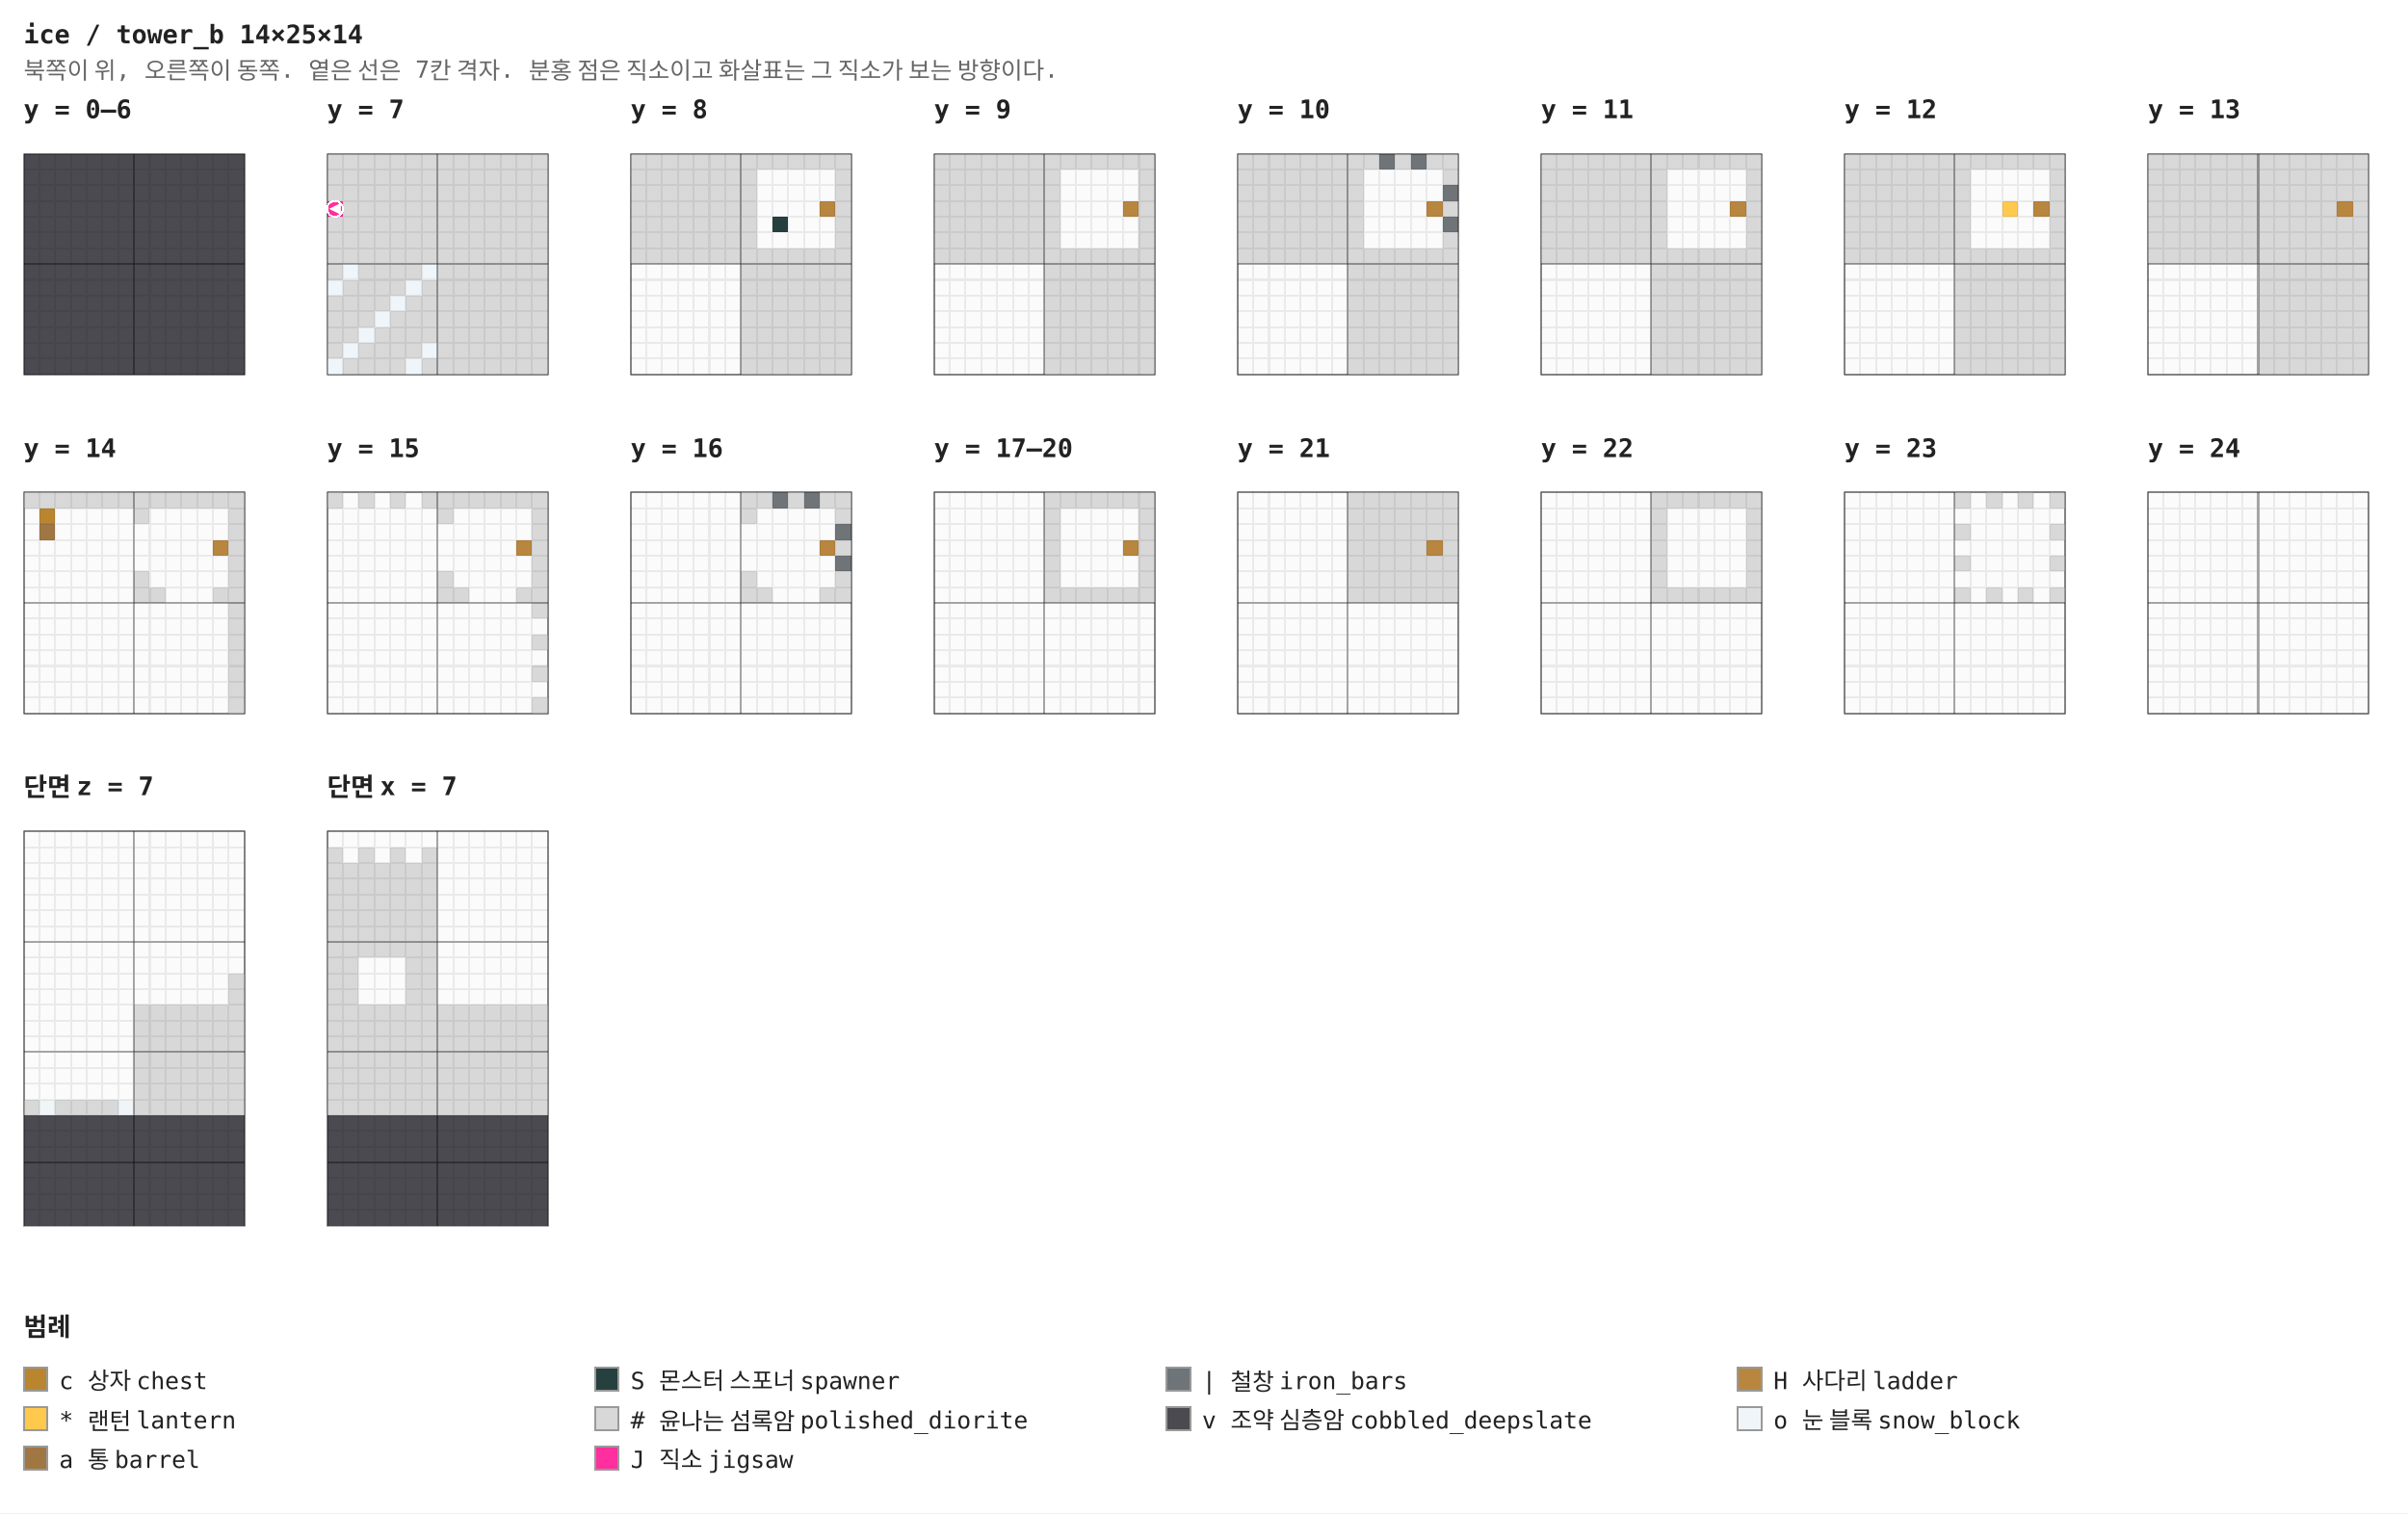
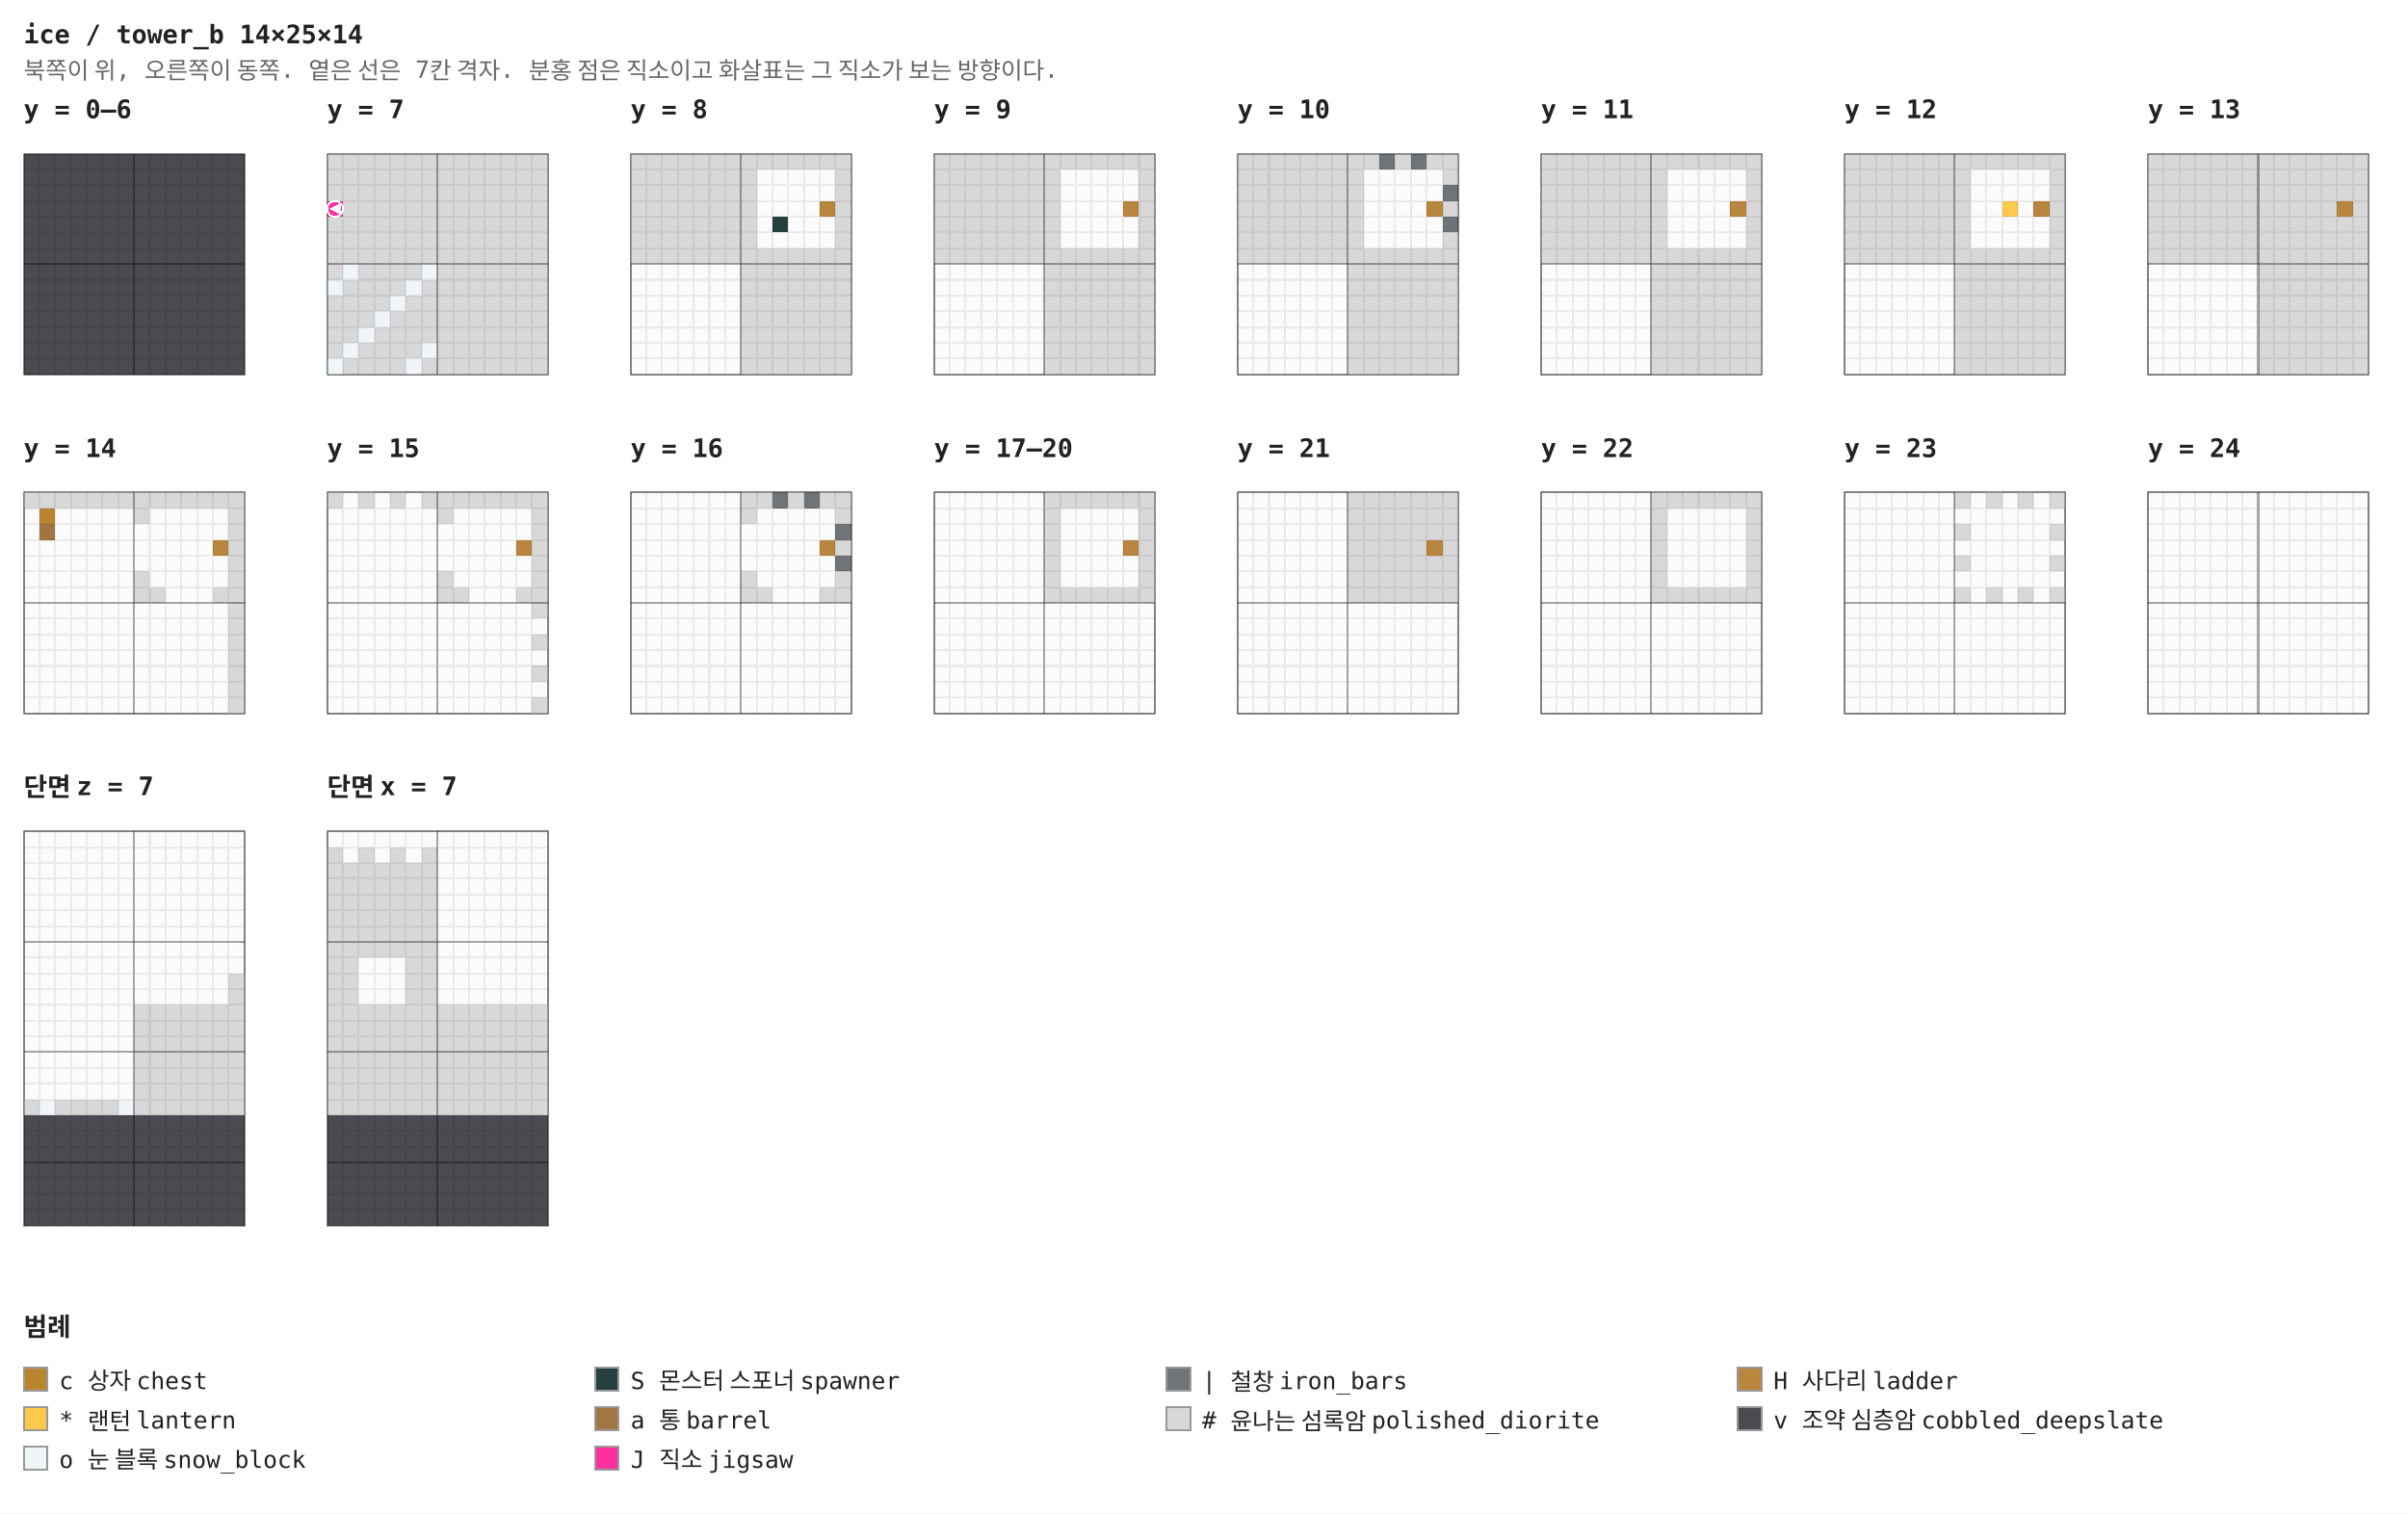
<svg xmlns="http://www.w3.org/2000/svg" width="1222" height="768" viewBox="0 0 1222 768" shape-rendering="crispEdges" font-family="Consolas,'Malgun Gothic','Noto Sans KR',monospace">
  <style>text{fill:#222;shape-rendering:auto}.cap{font-size:13px;font-weight:bold}.leg{font-size:12px}.sub{font-size:12px;fill:#666}.tick{font-size:8px;fill:#999;text-anchor:middle}.arrow{font-size:10px;fill:#fff;text-anchor:middle}.fine{stroke:#000;stroke-opacity:.07;stroke-width:1;fill:none}.grid{stroke:#000;stroke-opacity:.30;stroke-width:1}</style>
  <rect width="100%" height="100%" fill="#fff" />
  <text x="12" y="22" class="cap" font-size="16">ice / tower_b   14×25×14</text>
  <text x="12" y="40" class="sub">북쪽이 위, 오른쪽이 동쪽. 옅은 선은 7칸 격자. 분홍 점은 직소이고 화살표는 그 직소가 보는 방향이다.</text>
  <text x="12" y="60" class="cap">y = 0–6</text>
  <rect x="12" y="78" width="112" height="112" fill="#fbfbfb" stroke="#bbb" />
  <path transform="translate(12,78) scale(8)" fill="#4a4a50" d="M0 0h14v1h-14zM0 1h14v1h-14zM0 2h14v1h-14zM0 3h14v1h-14zM0 4h14v1h-14zM0 5h14v1h-14zM0 6h14v1h-14zM0 7h14v1h-14zM0 8h14v1h-14zM0 9h14v1h-14zM0 10h14v1h-14zM0 11h14v1h-14zM0 12h14v1h-14zM0 13h14v1h-14z" />
  <path class="fine" d="M20 78v112M28 78v112M36 78v112M44 78v112M52 78v112M60 78v112M68 78v112M76 78v112M84 78v112M92 78v112M100 78v112M108 78v112M116 78v112M12 86h112M12 94h112M12 102h112M12 110h112M12 118h112M12 126h112M12 134h112M12 142h112M12 150h112M12 158h112M12 166h112M12 174h112M12 182h112" />
  <line x1="12" y1="78" x2="12" y2="190" class="grid" />
  <line x1="68" y1="78" x2="68" y2="190" class="grid" />
  <line x1="124" y1="78" x2="124" y2="190" class="grid" />
  <line x1="12" y1="78" x2="124" y2="78" class="grid" />
  <line x1="12" y1="134" x2="124" y2="134" class="grid" />
  <line x1="12" y1="190" x2="124" y2="190" class="grid" />
  <text x="166" y="60" class="cap">y = 7</text>
  <rect x="166" y="78" width="112" height="112" fill="#fbfbfb" stroke="#bbb" />
  <path transform="translate(166,78) scale(8)" fill="#d8d8d8" d="M0 0h14v1h-14zM0 1h14v1h-14zM0 2h14v1h-14zM1 3h13v1h-13zM0 4h14v1h-14zM0 5h14v1h-14zM0 6h14v1h-14zM0 7h1v1h-1zM2 7h4v1h-4zM7 7h7v1h-7zM1 8h4v1h-4zM6 8h8v1h-8zM0 9h4v1h-4zM5 9h9v1h-9zM0 10h3v1h-3zM4 10h10v1h-10zM0 11h2v1h-2zM3 11h11v1h-11zM0 12h1v1h-1zM2 12h4v1h-4zM7 12h7v1h-7zM1 13h4v1h-4zM6 13h8v1h-8z" />
  <path transform="translate(166,78) scale(8)" fill="#ff2fa0" d="M0 3h1v1h-1z" />
  <path transform="translate(166,78) scale(8)" fill="#f0f5f9" d="M1 7h1v1h-1zM6 7h1v1h-1zM0 8h1v1h-1zM5 8h1v1h-1zM4 9h1v1h-1zM3 10h1v1h-1zM2 11h1v1h-1zM1 12h1v1h-1zM6 12h1v1h-1zM0 13h1v1h-1zM5 13h1v1h-1z" />
  <path class="fine" d="M174 78v112M182 78v112M190 78v112M198 78v112M206 78v112M214 78v112M222 78v112M230 78v112M238 78v112M246 78v112M254 78v112M262 78v112M270 78v112M166 86h112M166 94h112M166 102h112M166 110h112M166 118h112M166 126h112M166 134h112M166 142h112M166 150h112M166 158h112M166 166h112M166 174h112M166 182h112" />
  <line x1="166" y1="78" x2="166" y2="190" class="grid" />
  <line x1="222" y1="78" x2="222" y2="190" class="grid" />
  <line x1="278" y1="78" x2="278" y2="190" class="grid" />
  <line x1="166" y1="78" x2="278" y2="78" class="grid" />
  <line x1="166" y1="134" x2="278" y2="134" class="grid" />
  <line x1="166" y1="190" x2="278" y2="190" class="grid" />
  <circle cx="170.0" cy="106.0" r="4.0" fill="#ff2fa0" stroke="#fff" />
  <text x="170.0" y="108.6" class="arrow" font-size="7.2">◀</text>
  <text x="320" y="60" class="cap">y = 8</text>
  <rect x="320" y="78" width="112" height="112" fill="#fbfbfb" stroke="#bbb" />
  <path transform="translate(320,78) scale(8)" fill="#d8d8d8" d="M0 0h14v1h-14zM0 1h8v1h-8zM13 1h1v1h-1zM0 2h8v1h-8zM13 2h1v1h-1zM0 3h8v1h-8zM13 3h1v1h-1zM0 4h8v1h-8zM13 4h1v1h-1zM0 5h8v1h-8zM13 5h1v1h-1zM0 6h14v1h-14zM7 7h7v1h-7zM7 8h7v1h-7zM7 9h7v1h-7zM7 10h7v1h-7zM7 11h7v1h-7zM7 12h7v1h-7zM7 13h7v1h-7z" />
  <path transform="translate(320,78) scale(8)" fill="#b8863f" d="M12 3h1v1h-1z" />
  <path transform="translate(320,78) scale(8)" fill="#25403f" d="M9 4h1v1h-1z" />
  <path class="fine" d="M328 78v112M336 78v112M344 78v112M352 78v112M360 78v112M368 78v112M376 78v112M384 78v112M392 78v112M400 78v112M408 78v112M416 78v112M424 78v112M320 86h112M320 94h112M320 102h112M320 110h112M320 118h112M320 126h112M320 134h112M320 142h112M320 150h112M320 158h112M320 166h112M320 174h112M320 182h112" />
  <line x1="320" y1="78" x2="320" y2="190" class="grid" />
  <line x1="376" y1="78" x2="376" y2="190" class="grid" />
  <line x1="432" y1="78" x2="432" y2="190" class="grid" />
  <line x1="320" y1="78" x2="432" y2="78" class="grid" />
  <line x1="320" y1="134" x2="432" y2="134" class="grid" />
  <line x1="320" y1="190" x2="432" y2="190" class="grid" />
  <text x="474" y="60" class="cap">y = 9</text>
  <rect x="474" y="78" width="112" height="112" fill="#fbfbfb" stroke="#bbb" />
  <path transform="translate(474,78) scale(8)" fill="#d8d8d8" d="M0 0h14v1h-14zM0 1h8v1h-8zM13 1h1v1h-1zM0 2h8v1h-8zM13 2h1v1h-1zM0 3h8v1h-8zM13 3h1v1h-1zM0 4h8v1h-8zM13 4h1v1h-1zM0 5h8v1h-8zM13 5h1v1h-1zM0 6h14v1h-14zM7 7h7v1h-7zM7 8h7v1h-7zM7 9h7v1h-7zM7 10h7v1h-7zM7 11h7v1h-7zM7 12h7v1h-7zM7 13h7v1h-7z" />
  <path transform="translate(474,78) scale(8)" fill="#b8863f" d="M12 3h1v1h-1z" />
  <path class="fine" d="M482 78v112M490 78v112M498 78v112M506 78v112M514 78v112M522 78v112M530 78v112M538 78v112M546 78v112M554 78v112M562 78v112M570 78v112M578 78v112M474 86h112M474 94h112M474 102h112M474 110h112M474 118h112M474 126h112M474 134h112M474 142h112M474 150h112M474 158h112M474 166h112M474 174h112M474 182h112" />
  <line x1="474" y1="78" x2="474" y2="190" class="grid" />
  <line x1="530" y1="78" x2="530" y2="190" class="grid" />
  <line x1="586" y1="78" x2="586" y2="190" class="grid" />
  <line x1="474" y1="78" x2="586" y2="78" class="grid" />
  <line x1="474" y1="134" x2="586" y2="134" class="grid" />
  <line x1="474" y1="190" x2="586" y2="190" class="grid" />
  <text x="628" y="60" class="cap">y = 10</text>
  <rect x="628" y="78" width="112" height="112" fill="#fbfbfb" stroke="#bbb" />
  <path transform="translate(628,78) scale(8)" fill="#d8d8d8" d="M0 0h9v1h-9zM10 0h1v1h-1zM12 0h2v1h-2zM0 1h8v1h-8zM13 1h1v1h-1zM0 2h8v1h-8zM0 3h8v1h-8zM13 3h1v1h-1zM0 4h8v1h-8zM0 5h8v1h-8zM13 5h1v1h-1zM0 6h14v1h-14zM7 7h7v1h-7zM7 8h7v1h-7zM7 9h7v1h-7zM7 10h7v1h-7zM7 11h7v1h-7zM7 12h7v1h-7zM7 13h7v1h-7z" />
  <path transform="translate(628,78) scale(8)" fill="#6e7478" d="M9 0h1v1h-1zM11 0h1v1h-1zM13 2h1v1h-1zM13 4h1v1h-1z" />
  <path transform="translate(628,78) scale(8)" fill="#b8863f" d="M12 3h1v1h-1z" />
  <path class="fine" d="M636 78v112M644 78v112M652 78v112M660 78v112M668 78v112M676 78v112M684 78v112M692 78v112M700 78v112M708 78v112M716 78v112M724 78v112M732 78v112M628 86h112M628 94h112M628 102h112M628 110h112M628 118h112M628 126h112M628 134h112M628 142h112M628 150h112M628 158h112M628 166h112M628 174h112M628 182h112" />
  <line x1="628" y1="78" x2="628" y2="190" class="grid" />
  <line x1="684" y1="78" x2="684" y2="190" class="grid" />
  <line x1="740" y1="78" x2="740" y2="190" class="grid" />
  <line x1="628" y1="78" x2="740" y2="78" class="grid" />
  <line x1="628" y1="134" x2="740" y2="134" class="grid" />
  <line x1="628" y1="190" x2="740" y2="190" class="grid" />
  <text x="782" y="60" class="cap">y = 11</text>
  <rect x="782" y="78" width="112" height="112" fill="#fbfbfb" stroke="#bbb" />
  <path transform="translate(782,78) scale(8)" fill="#d8d8d8" d="M0 0h14v1h-14zM0 1h8v1h-8zM13 1h1v1h-1zM0 2h8v1h-8zM13 2h1v1h-1zM0 3h8v1h-8zM13 3h1v1h-1zM0 4h8v1h-8zM13 4h1v1h-1zM0 5h8v1h-8zM13 5h1v1h-1zM0 6h14v1h-14zM7 7h7v1h-7zM7 8h7v1h-7zM7 9h7v1h-7zM7 10h7v1h-7zM7 11h7v1h-7zM7 12h7v1h-7zM7 13h7v1h-7z" />
  <path transform="translate(782,78) scale(8)" fill="#b8863f" d="M12 3h1v1h-1z" />
  <path class="fine" d="M790 78v112M798 78v112M806 78v112M814 78v112M822 78v112M830 78v112M838 78v112M846 78v112M854 78v112M862 78v112M870 78v112M878 78v112M886 78v112M782 86h112M782 94h112M782 102h112M782 110h112M782 118h112M782 126h112M782 134h112M782 142h112M782 150h112M782 158h112M782 166h112M782 174h112M782 182h112" />
  <line x1="782" y1="78" x2="782" y2="190" class="grid" />
  <line x1="838" y1="78" x2="838" y2="190" class="grid" />
  <line x1="894" y1="78" x2="894" y2="190" class="grid" />
  <line x1="782" y1="78" x2="894" y2="78" class="grid" />
  <line x1="782" y1="134" x2="894" y2="134" class="grid" />
  <line x1="782" y1="190" x2="894" y2="190" class="grid" />
  <text x="936" y="60" class="cap">y = 12</text>
  <rect x="936" y="78" width="112" height="112" fill="#fbfbfb" stroke="#bbb" />
  <path transform="translate(936,78) scale(8)" fill="#d8d8d8" d="M0 0h14v1h-14zM0 1h8v1h-8zM13 1h1v1h-1zM0 2h8v1h-8zM13 2h1v1h-1zM0 3h8v1h-8zM13 3h1v1h-1zM0 4h8v1h-8zM13 4h1v1h-1zM0 5h8v1h-8zM13 5h1v1h-1zM0 6h14v1h-14zM7 7h7v1h-7zM7 8h7v1h-7zM7 9h7v1h-7zM7 10h7v1h-7zM7 11h7v1h-7zM7 12h7v1h-7zM7 13h7v1h-7z" />
  <path transform="translate(936,78) scale(8)" fill="#ffc94d" d="M10 3h1v1h-1z" />
  <path transform="translate(936,78) scale(8)" fill="#b8863f" d="M12 3h1v1h-1z" />
  <path class="fine" d="M944 78v112M952 78v112M960 78v112M968 78v112M976 78v112M984 78v112M992 78v112M1000 78v112M1008 78v112M1016 78v112M1024 78v112M1032 78v112M1040 78v112M936 86h112M936 94h112M936 102h112M936 110h112M936 118h112M936 126h112M936 134h112M936 142h112M936 150h112M936 158h112M936 166h112M936 174h112M936 182h112" />
  <line x1="936" y1="78" x2="936" y2="190" class="grid" />
  <line x1="992" y1="78" x2="992" y2="190" class="grid" />
  <line x1="1048" y1="78" x2="1048" y2="190" class="grid" />
  <line x1="936" y1="78" x2="1048" y2="78" class="grid" />
  <line x1="936" y1="134" x2="1048" y2="134" class="grid" />
  <line x1="936" y1="190" x2="1048" y2="190" class="grid" />
  <text x="1090" y="60" class="cap">y = 13</text>
  <rect x="1090" y="78" width="112" height="112" fill="#fbfbfb" stroke="#bbb" />
  <path transform="translate(1090,78) scale(8)" fill="#d8d8d8" d="M0 0h14v1h-14zM0 1h14v1h-14zM0 2h14v1h-14zM0 3h12v1h-12zM13 3h1v1h-1zM0 4h14v1h-14zM0 5h14v1h-14zM0 6h14v1h-14zM7 7h7v1h-7zM7 8h7v1h-7zM7 9h7v1h-7zM7 10h7v1h-7zM7 11h7v1h-7zM7 12h7v1h-7zM7 13h7v1h-7z" />
  <path transform="translate(1090,78) scale(8)" fill="#b8863f" d="M12 3h1v1h-1z" />
  <path class="fine" d="M1098 78v112M1106 78v112M1114 78v112M1122 78v112M1130 78v112M1138 78v112M1146 78v112M1154 78v112M1162 78v112M1170 78v112M1178 78v112M1186 78v112M1194 78v112M1090 86h112M1090 94h112M1090 102h112M1090 110h112M1090 118h112M1090 126h112M1090 134h112M1090 142h112M1090 150h112M1090 158h112M1090 166h112M1090 174h112M1090 182h112" />
  <line x1="1090" y1="78" x2="1090" y2="190" class="grid" />
  <line x1="1146" y1="78" x2="1146" y2="190" class="grid" />
  <line x1="1202" y1="78" x2="1202" y2="190" class="grid" />
  <line x1="1090" y1="78" x2="1202" y2="78" class="grid" />
  <line x1="1090" y1="134" x2="1202" y2="134" class="grid" />
  <line x1="1090" y1="190" x2="1202" y2="190" class="grid" />
  <text x="12" y="232" class="cap">y = 14</text>
  <rect x="12" y="250" width="112" height="112" fill="#fbfbfb" stroke="#bbb" />
  <path transform="translate(12,250) scale(8)" fill="#d8d8d8" d="M0 0h14v1h-14zM7 1h1v1h-1zM13 1h1v1h-1zM13 2h1v1h-1zM13 3h1v1h-1zM13 4h1v1h-1zM7 5h1v1h-1zM13 5h1v1h-1zM7 6h2v1h-2zM12 6h2v1h-2zM13 7h1v1h-1zM13 8h1v1h-1zM13 9h1v1h-1zM13 10h1v1h-1zM13 11h1v1h-1zM13 12h1v1h-1zM13 13h1v1h-1z" />
  <path transform="translate(12,250) scale(8)" fill="#b9852f" d="M1 1h1v1h-1z" />
  <path transform="translate(12,250) scale(8)" fill="#a07743" d="M1 2h1v1h-1z" />
  <path transform="translate(12,250) scale(8)" fill="#b8863f" d="M12 3h1v1h-1z" />
  <path class="fine" d="M20 250v112M28 250v112M36 250v112M44 250v112M52 250v112M60 250v112M68 250v112M76 250v112M84 250v112M92 250v112M100 250v112M108 250v112M116 250v112M12 258h112M12 266h112M12 274h112M12 282h112M12 290h112M12 298h112M12 306h112M12 314h112M12 322h112M12 330h112M12 338h112M12 346h112M12 354h112" />
  <line x1="12" y1="250" x2="12" y2="362" class="grid" />
  <line x1="68" y1="250" x2="68" y2="362" class="grid" />
  <line x1="124" y1="250" x2="124" y2="362" class="grid" />
  <line x1="12" y1="250" x2="124" y2="250" class="grid" />
  <line x1="12" y1="306" x2="124" y2="306" class="grid" />
  <line x1="12" y1="362" x2="124" y2="362" class="grid" />
  <text x="166" y="232" class="cap">y = 15</text>
  <rect x="166" y="250" width="112" height="112" fill="#fbfbfb" stroke="#bbb" />
  <path transform="translate(166,250) scale(8)" fill="#d8d8d8" d="M0 0h1v1h-1zM2 0h1v1h-1zM4 0h1v1h-1zM6 0h8v1h-8zM7 1h1v1h-1zM13 1h1v1h-1zM13 2h1v1h-1zM13 3h1v1h-1zM13 4h1v1h-1zM7 5h1v1h-1zM13 5h1v1h-1zM7 6h2v1h-2zM12 6h2v1h-2zM13 7h1v1h-1zM13 9h1v1h-1zM13 11h1v1h-1zM13 13h1v1h-1z" />
  <path transform="translate(166,250) scale(8)" fill="#b8863f" d="M12 3h1v1h-1z" />
  <path class="fine" d="M174 250v112M182 250v112M190 250v112M198 250v112M206 250v112M214 250v112M222 250v112M230 250v112M238 250v112M246 250v112M254 250v112M262 250v112M270 250v112M166 258h112M166 266h112M166 274h112M166 282h112M166 290h112M166 298h112M166 306h112M166 314h112M166 322h112M166 330h112M166 338h112M166 346h112M166 354h112" />
  <line x1="166" y1="250" x2="166" y2="362" class="grid" />
  <line x1="222" y1="250" x2="222" y2="362" class="grid" />
  <line x1="278" y1="250" x2="278" y2="362" class="grid" />
  <line x1="166" y1="250" x2="278" y2="250" class="grid" />
  <line x1="166" y1="306" x2="278" y2="306" class="grid" />
  <line x1="166" y1="362" x2="278" y2="362" class="grid" />
  <text x="320" y="232" class="cap">y = 16</text>
  <rect x="320" y="250" width="112" height="112" fill="#fbfbfb" stroke="#bbb" />
  <path transform="translate(320,250) scale(8)" fill="#d8d8d8" d="M7 0h2v1h-2zM10 0h1v1h-1zM12 0h2v1h-2zM7 1h1v1h-1zM13 1h1v1h-1zM13 3h1v1h-1zM7 5h1v1h-1zM13 5h1v1h-1zM7 6h2v1h-2zM12 6h2v1h-2z" />
  <path transform="translate(320,250) scale(8)" fill="#6e7478" d="M9 0h1v1h-1zM11 0h1v1h-1zM13 2h1v1h-1zM13 4h1v1h-1z" />
  <path transform="translate(320,250) scale(8)" fill="#b8863f" d="M12 3h1v1h-1z" />
  <path class="fine" d="M328 250v112M336 250v112M344 250v112M352 250v112M360 250v112M368 250v112M376 250v112M384 250v112M392 250v112M400 250v112M408 250v112M416 250v112M424 250v112M320 258h112M320 266h112M320 274h112M320 282h112M320 290h112M320 298h112M320 306h112M320 314h112M320 322h112M320 330h112M320 338h112M320 346h112M320 354h112" />
  <line x1="320" y1="250" x2="320" y2="362" class="grid" />
  <line x1="376" y1="250" x2="376" y2="362" class="grid" />
  <line x1="432" y1="250" x2="432" y2="362" class="grid" />
  <line x1="320" y1="250" x2="432" y2="250" class="grid" />
  <line x1="320" y1="306" x2="432" y2="306" class="grid" />
  <line x1="320" y1="362" x2="432" y2="362" class="grid" />
  <text x="474" y="232" class="cap">y = 17–20</text>
  <rect x="474" y="250" width="112" height="112" fill="#fbfbfb" stroke="#bbb" />
  <path transform="translate(474,250) scale(8)" fill="#d8d8d8" d="M7 0h7v1h-7zM7 1h1v1h-1zM13 1h1v1h-1zM7 2h1v1h-1zM13 2h1v1h-1zM7 3h1v1h-1zM13 3h1v1h-1zM7 4h1v1h-1zM13 4h1v1h-1zM7 5h1v1h-1zM13 5h1v1h-1zM7 6h7v1h-7z" />
  <path transform="translate(474,250) scale(8)" fill="#b8863f" d="M12 3h1v1h-1z" />
  <path class="fine" d="M482 250v112M490 250v112M498 250v112M506 250v112M514 250v112M522 250v112M530 250v112M538 250v112M546 250v112M554 250v112M562 250v112M570 250v112M578 250v112M474 258h112M474 266h112M474 274h112M474 282h112M474 290h112M474 298h112M474 306h112M474 314h112M474 322h112M474 330h112M474 338h112M474 346h112M474 354h112" />
  <line x1="474" y1="250" x2="474" y2="362" class="grid" />
  <line x1="530" y1="250" x2="530" y2="362" class="grid" />
  <line x1="586" y1="250" x2="586" y2="362" class="grid" />
  <line x1="474" y1="250" x2="586" y2="250" class="grid" />
  <line x1="474" y1="306" x2="586" y2="306" class="grid" />
  <line x1="474" y1="362" x2="586" y2="362" class="grid" />
  <text x="628" y="232" class="cap">y = 21</text>
  <rect x="628" y="250" width="112" height="112" fill="#fbfbfb" stroke="#bbb" />
  <path transform="translate(628,250) scale(8)" fill="#d8d8d8" d="M7 0h7v1h-7zM7 1h7v1h-7zM7 2h7v1h-7zM7 3h5v1h-5zM13 3h1v1h-1zM7 4h7v1h-7zM7 5h7v1h-7zM7 6h7v1h-7z" />
  <path transform="translate(628,250) scale(8)" fill="#b8863f" d="M12 3h1v1h-1z" />
  <path class="fine" d="M636 250v112M644 250v112M652 250v112M660 250v112M668 250v112M676 250v112M684 250v112M692 250v112M700 250v112M708 250v112M716 250v112M724 250v112M732 250v112M628 258h112M628 266h112M628 274h112M628 282h112M628 290h112M628 298h112M628 306h112M628 314h112M628 322h112M628 330h112M628 338h112M628 346h112M628 354h112" />
  <line x1="628" y1="250" x2="628" y2="362" class="grid" />
  <line x1="684" y1="250" x2="684" y2="362" class="grid" />
  <line x1="740" y1="250" x2="740" y2="362" class="grid" />
  <line x1="628" y1="250" x2="740" y2="250" class="grid" />
  <line x1="628" y1="306" x2="740" y2="306" class="grid" />
  <line x1="628" y1="362" x2="740" y2="362" class="grid" />
  <text x="782" y="232" class="cap">y = 22</text>
  <rect x="782" y="250" width="112" height="112" fill="#fbfbfb" stroke="#bbb" />
  <path transform="translate(782,250) scale(8)" fill="#d8d8d8" d="M7 0h7v1h-7zM7 1h1v1h-1zM13 1h1v1h-1zM7 2h1v1h-1zM13 2h1v1h-1zM7 3h1v1h-1zM13 3h1v1h-1zM7 4h1v1h-1zM13 4h1v1h-1zM7 5h1v1h-1zM13 5h1v1h-1zM7 6h7v1h-7z" />
  <path class="fine" d="M790 250v112M798 250v112M806 250v112M814 250v112M822 250v112M830 250v112M838 250v112M846 250v112M854 250v112M862 250v112M870 250v112M878 250v112M886 250v112M782 258h112M782 266h112M782 274h112M782 282h112M782 290h112M782 298h112M782 306h112M782 314h112M782 322h112M782 330h112M782 338h112M782 346h112M782 354h112" />
  <line x1="782" y1="250" x2="782" y2="362" class="grid" />
  <line x1="838" y1="250" x2="838" y2="362" class="grid" />
  <line x1="894" y1="250" x2="894" y2="362" class="grid" />
  <line x1="782" y1="250" x2="894" y2="250" class="grid" />
  <line x1="782" y1="306" x2="894" y2="306" class="grid" />
  <line x1="782" y1="362" x2="894" y2="362" class="grid" />
  <text x="936" y="232" class="cap">y = 23</text>
  <rect x="936" y="250" width="112" height="112" fill="#fbfbfb" stroke="#bbb" />
  <path transform="translate(936,250) scale(8)" fill="#d8d8d8" d="M7 0h1v1h-1zM9 0h1v1h-1zM11 0h1v1h-1zM13 0h1v1h-1zM7 2h1v1h-1zM13 2h1v1h-1zM7 4h1v1h-1zM13 4h1v1h-1zM7 6h1v1h-1zM9 6h1v1h-1zM11 6h1v1h-1zM13 6h1v1h-1z" />
  <path class="fine" d="M944 250v112M952 250v112M960 250v112M968 250v112M976 250v112M984 250v112M992 250v112M1000 250v112M1008 250v112M1016 250v112M1024 250v112M1032 250v112M1040 250v112M936 258h112M936 266h112M936 274h112M936 282h112M936 290h112M936 298h112M936 306h112M936 314h112M936 322h112M936 330h112M936 338h112M936 346h112M936 354h112" />
  <line x1="936" y1="250" x2="936" y2="362" class="grid" />
  <line x1="992" y1="250" x2="992" y2="362" class="grid" />
  <line x1="1048" y1="250" x2="1048" y2="362" class="grid" />
  <line x1="936" y1="250" x2="1048" y2="250" class="grid" />
  <line x1="936" y1="306" x2="1048" y2="306" class="grid" />
  <line x1="936" y1="362" x2="1048" y2="362" class="grid" />
  <text x="1090" y="232" class="cap">y = 24</text>
  <rect x="1090" y="250" width="112" height="112" fill="#fbfbfb" stroke="#bbb" />
  <path class="fine" d="M1098 250v112M1106 250v112M1114 250v112M1122 250v112M1130 250v112M1138 250v112M1146 250v112M1154 250v112M1162 250v112M1170 250v112M1178 250v112M1186 250v112M1194 250v112M1090 258h112M1090 266h112M1090 274h112M1090 282h112M1090 290h112M1090 298h112M1090 306h112M1090 314h112M1090 322h112M1090 330h112M1090 338h112M1090 346h112M1090 354h112" />
  <line x1="1090" y1="250" x2="1090" y2="362" class="grid" />
  <line x1="1146" y1="250" x2="1146" y2="362" class="grid" />
  <line x1="1202" y1="250" x2="1202" y2="362" class="grid" />
  <line x1="1090" y1="250" x2="1202" y2="250" class="grid" />
  <line x1="1090" y1="306" x2="1202" y2="306" class="grid" />
  <line x1="1090" y1="362" x2="1202" y2="362" class="grid" />
  <text x="12" y="404" class="cap">단면 z = 7</text>
  <rect x="12" y="422" width="112" height="200" fill="#fbfbfb" stroke="#bbb" />
  <path transform="translate(12,422) scale(8)" fill="#d8d8d8" d="M13 9h1v1h-1zM13 10h1v1h-1zM7 11h7v1h-7zM7 12h7v1h-7zM7 13h7v1h-7zM7 14h7v1h-7zM7 15h7v1h-7zM7 16h7v1h-7zM0 17h1v1h-1zM2 17h4v1h-4zM7 17h7v1h-7z" />
  <path transform="translate(12,422) scale(8)" fill="#f0f5f9" d="M1 17h1v1h-1zM6 17h1v1h-1z" />
  <path transform="translate(12,422) scale(8)" fill="#4a4a50" d="M0 18h14v1h-14zM0 19h14v1h-14zM0 20h14v1h-14zM0 21h14v1h-14zM0 22h14v1h-14zM0 23h14v1h-14zM0 24h14v1h-14z" />
  <path class="fine" d="M20 422v200M28 422v200M36 422v200M44 422v200M52 422v200M60 422v200M68 422v200M76 422v200M84 422v200M92 422v200M100 422v200M108 422v200M116 422v200M12 430h112M12 438h112M12 446h112M12 454h112M12 462h112M12 470h112M12 478h112M12 486h112M12 494h112M12 502h112M12 510h112M12 518h112M12 526h112M12 534h112M12 542h112M12 550h112M12 558h112M12 566h112M12 574h112M12 582h112M12 590h112M12 598h112M12 606h112M12 614h112" />
  <line x1="12" y1="422" x2="12" y2="622" class="grid" />
  <line x1="68" y1="422" x2="68" y2="622" class="grid" />
  <line x1="124" y1="422" x2="124" y2="622" class="grid" />
  <line x1="12" y1="422" x2="124" y2="422" class="grid" />
  <line x1="12" y1="478" x2="124" y2="478" class="grid" />
  <line x1="12" y1="534" x2="124" y2="534" class="grid" />
  <line x1="12" y1="590" x2="124" y2="590" class="grid" />
  <text x="166" y="404" class="cap">단면 x = 7</text>
  <rect x="166" y="422" width="112" height="200" fill="#fbfbfb" stroke="#bbb" />
  <path transform="translate(166,422) scale(8)" fill="#d8d8d8" d="M0 1h1v1h-1zM2 1h1v1h-1zM4 1h1v1h-1zM6 1h1v1h-1zM0 2h7v1h-7zM0 3h7v1h-7zM0 4h7v1h-7zM0 5h7v1h-7zM0 6h7v1h-7zM0 7h7v1h-7zM0 8h2v1h-2zM5 8h2v1h-2zM0 9h2v1h-2zM5 9h2v1h-2zM0 10h2v1h-2zM5 10h2v1h-2zM0 11h14v1h-14zM0 12h14v1h-14zM0 13h14v1h-14zM0 14h14v1h-14zM0 15h14v1h-14zM0 16h14v1h-14zM0 17h14v1h-14z" />
  <path transform="translate(166,422) scale(8)" fill="#4a4a50" d="M0 18h14v1h-14zM0 19h14v1h-14zM0 20h14v1h-14zM0 21h14v1h-14zM0 22h14v1h-14zM0 23h14v1h-14zM0 24h14v1h-14z" />
  <path class="fine" d="M174 422v200M182 422v200M190 422v200M198 422v200M206 422v200M214 422v200M222 422v200M230 422v200M238 422v200M246 422v200M254 422v200M262 422v200M270 422v200M166 430h112M166 438h112M166 446h112M166 454h112M166 462h112M166 470h112M166 478h112M166 486h112M166 494h112M166 502h112M166 510h112M166 518h112M166 526h112M166 534h112M166 542h112M166 550h112M166 558h112M166 566h112M166 574h112M166 582h112M166 590h112M166 598h112M166 606h112M166 614h112" />
  <line x1="166" y1="422" x2="166" y2="622" class="grid" />
  <line x1="222" y1="422" x2="222" y2="622" class="grid" />
  <line x1="278" y1="422" x2="278" y2="622" class="grid" />
  <line x1="166" y1="422" x2="278" y2="422" class="grid" />
  <line x1="166" y1="478" x2="278" y2="478" class="grid" />
  <line x1="166" y1="534" x2="278" y2="534" class="grid" />
  <line x1="166" y1="590" x2="278" y2="590" class="grid" />
  <text x="12" y="678" class="cap">범례</text>
  <rect x="12" y="694" width="12" height="12" fill="#b9852f" stroke="#999" />
  <text x="30" y="705" class="leg">c  상자  chest</text>
  <rect x="302" y="694" width="12" height="12" fill="#25403f" stroke="#999" />
  <text x="320" y="705" class="leg">S  몬스터 스포너  spawner</text>
  <rect x="592" y="694" width="12" height="12" fill="#6e7478" stroke="#999" />
  <text x="610" y="705" class="leg">|  철창  iron_bars</text>
  <rect x="882" y="694" width="12" height="12" fill="#b8863f" stroke="#999" />
  <text x="900" y="705" class="leg">H  사다리  ladder</text>
  <rect x="12" y="714" width="12" height="12" fill="#ffc94d" stroke="#999" />
  <text x="30" y="725" class="leg">*  랜턴  lantern</text>
-   <rect x="302" y="714" width="12" height="12" fill="#d8d8d8" stroke="#999" />
-   <text x="320" y="725" class="leg">#  윤나는 섬록암  polished_diorite</text>
-   <rect x="592" y="714" width="12" height="12" fill="#4a4a50" stroke="#999" />
-   <text x="610" y="725" class="leg">v  조약 심층암  cobbled_deepslate</text>
-   <rect x="882" y="714" width="12" height="12" fill="#f0f5f9" stroke="#999" />
-   <text x="900" y="725" class="leg">o  눈 블록  snow_block</text>
-   <rect x="12" y="734" width="12" height="12" fill="#a07743" stroke="#999" />
-   <text x="30" y="745" class="leg">a  통  barrel</text>
+   <rect x="302" y="714" width="12" height="12" fill="#a07743" stroke="#999" />
+   <text x="320" y="725" class="leg">a  통  barrel</text>
+   <rect x="592" y="714" width="12" height="12" fill="#d8d8d8" stroke="#999" />
+   <text x="610" y="725" class="leg">#  윤나는 섬록암  polished_diorite</text>
+   <rect x="882" y="714" width="12" height="12" fill="#4a4a50" stroke="#999" />
+   <text x="900" y="725" class="leg">v  조약 심층암  cobbled_deepslate</text>
+   <rect x="12" y="734" width="12" height="12" fill="#f0f5f9" stroke="#999" />
+   <text x="30" y="745" class="leg">o  눈 블록  snow_block</text>
  <rect x="302" y="734" width="12" height="12" fill="#ff2fa0" stroke="#999" />
  <text x="320" y="745" class="leg">J  직소  jigsaw</text>
</svg>
